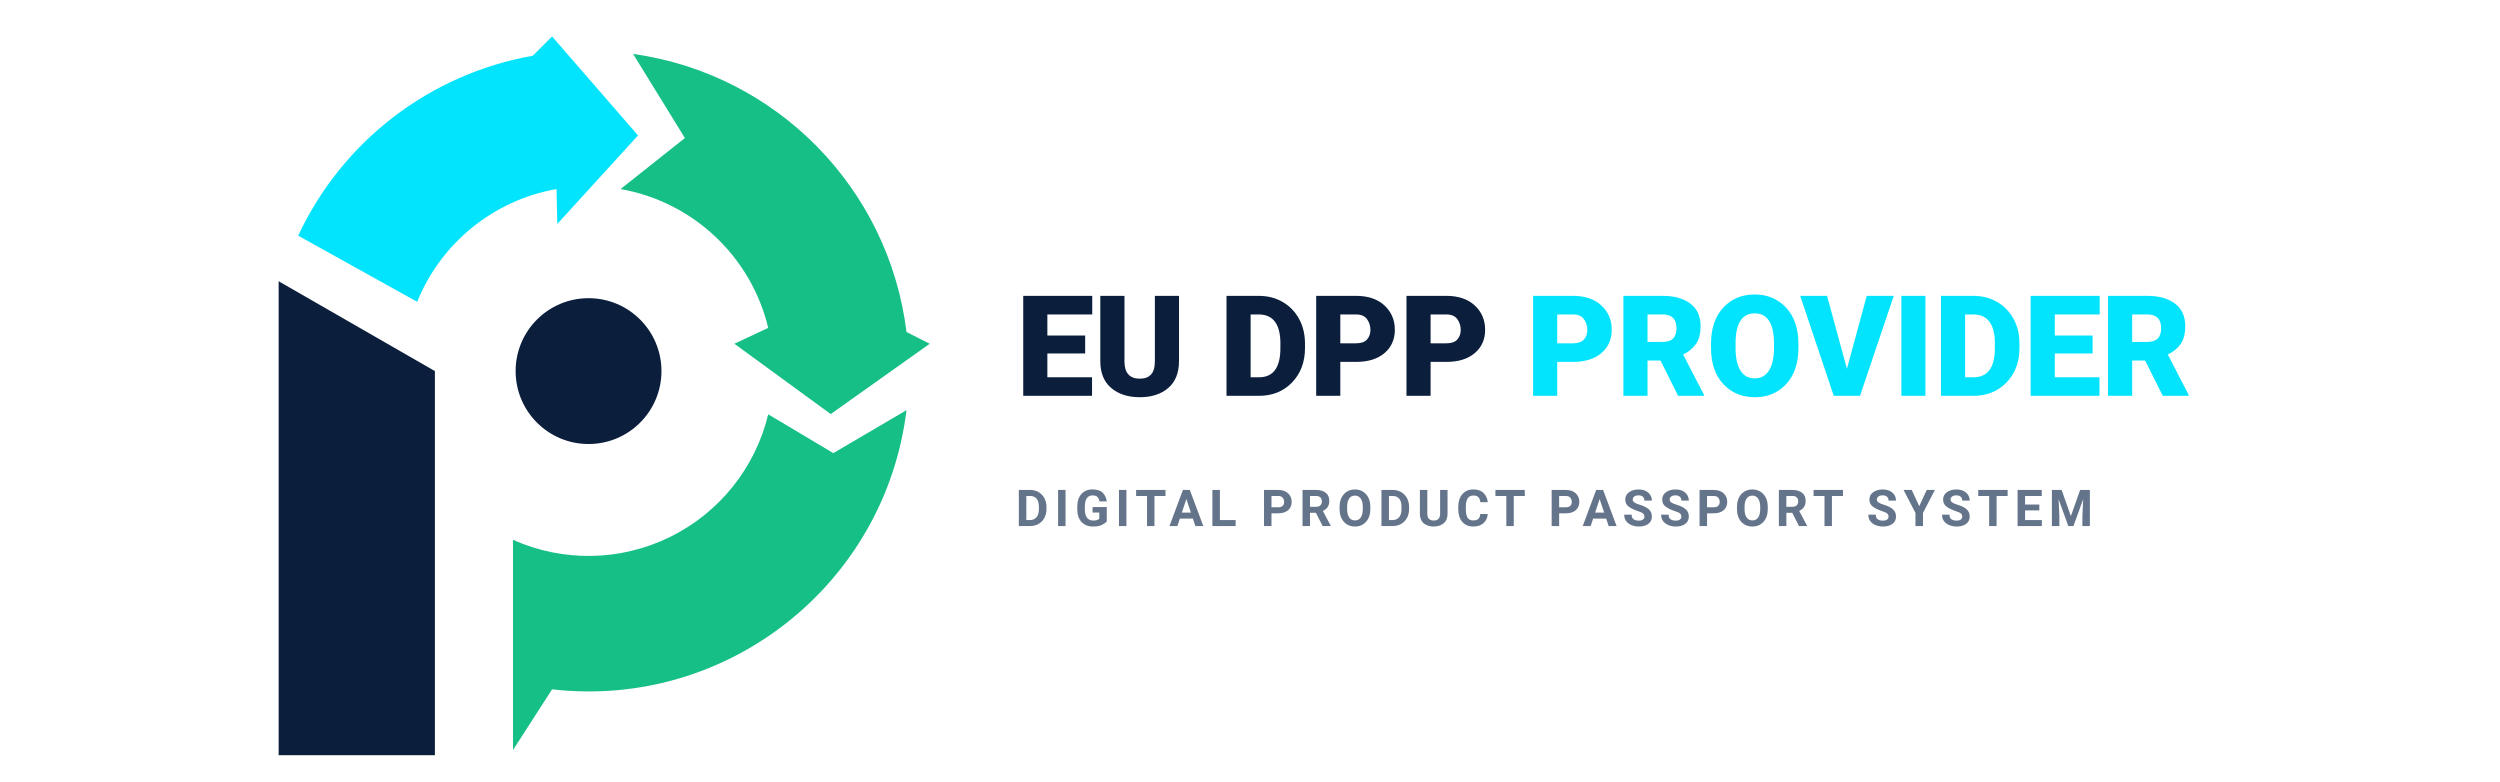
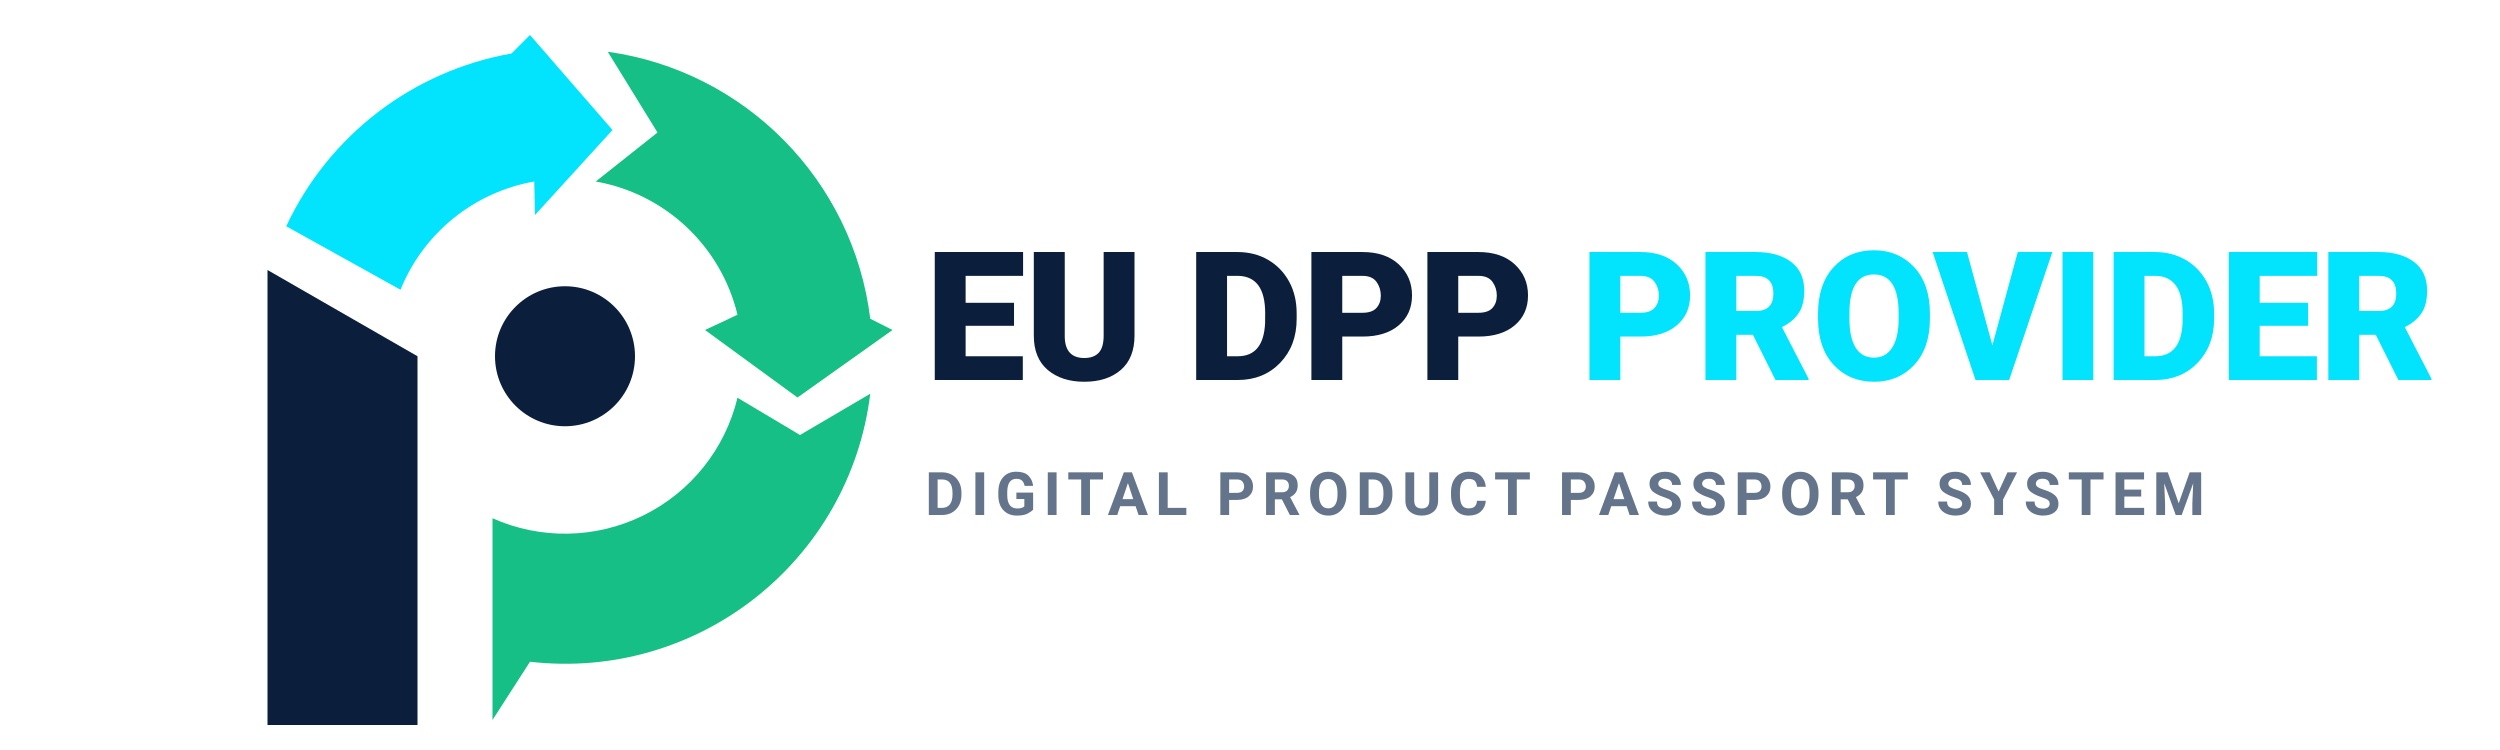
- <svg xmlns="http://www.w3.org/2000/svg" viewBox="0 0 960 300" width="100%" height="100%" preserveAspectRatio="xMidYMid meet">
+ <svg xmlns="http://www.w3.org/2000/svg" viewBox="0 0 1000 300" width="100%" height="100%" preserveAspectRatio="xMidYMid meet">
  <defs>
    <style>
      .logo-navy { fill: #0B1E3C; }
      .logo-cyan { fill: #02E3FD; }
      .logo-green { fill: #15BF85; }
      .logo-tech-blue { fill: #02E3FD; }
      .logo-gray { fill: #64748B; }
      .logo-title {
        font-family: -apple-system, BlinkMacSystemFont, "Segoe UI", Roboto, "Helvetica Neue", Arial, "Montserrat", sans-serif;
-         font-size: 54px;
-         font-weight: 800;
+         font-size: 72px;
+         font-weight: 850;
        letter-spacing: -0.5px;
      }
      .logo-slogan {
        font-family: -apple-system, BlinkMacSystemFont, "Segoe UI", Roboto, "Helvetica Neue", Arial, "Montserrat", sans-serif;
-         font-size: 19.5px;
-         font-weight: 600;
+         font-size: 24px;
+         font-weight: 700;
        fill: #64748B;
-         letter-spacing: 2.2px;
+         letter-spacing: 2.8px;
      }
      @media (prefers-color-scheme: dark) {
        .logo-navy-dark { fill: #F8FAFC; }
        .logo-gray-dark { fill: #94A3B8; }
      }
    </style>
  </defs>
  <g id="logo-icon" transform="translate(20, 10)">
    <path class="logo-navy logo-navy-dark" d="M 87,98 L 147,132.5 L 147,280 L 87,280 Z" />
    <circle class="logo-navy logo-navy-dark" cx="206" cy="132.5" r="28" />
    <path class="logo-cyan" d="M 94.5,80.5 A 123 123 0 0 1 184.6,11.4 L 192,4 L 225,42 L 194,76 L 193.7,62.6 A 71 71 0 0 0 140.2,105.9 Z" />
    <path class="logo-green" d="M 223.1,10.7 L 243,43 L 218.3,62.6 A 71 71 0 0 1 275,115.9 L 262,122 L 299,149 L 337,122 L 328.1,117.5 A 123 123 0 0 0 223.1,10.7 Z" />
    <path class="logo-green" d="M 328.1,147.5 L 300,164 L 275,149.1 A 71 71 0 0 1 177,197.3 L 177,278 L 192,254.7 A 123 123 0 0 0 328.1,147.5 Z" />
  </g>
-   <g id="logo-text" transform="translate(390, 20)">
-     <text x="0" y="132" class="logo-title">
+   <g id="logo-text" transform="translate(370, 10)">
+     <text x="0" y="142" class="logo-title">
      <tspan class="logo-navy logo-navy-dark">EU DPP </tspan>
      <tspan class="logo-tech-blue">PROVIDER</tspan>
    </text>
-     <text x="0" y="182" class="logo-slogan logo-gray-dark" textLength="498" lengthAdjust="spacingAndGlyphs">DIGITAL PRODUCT PASSPORT SYSTEM</text>
+     <text x="0" y="196" class="logo-slogan logo-gray-dark" textLength="580" lengthAdjust="spacingAndGlyphs">DIGITAL PRODUCT PASSPORT SYSTEM</text>
  </g>
</svg>
